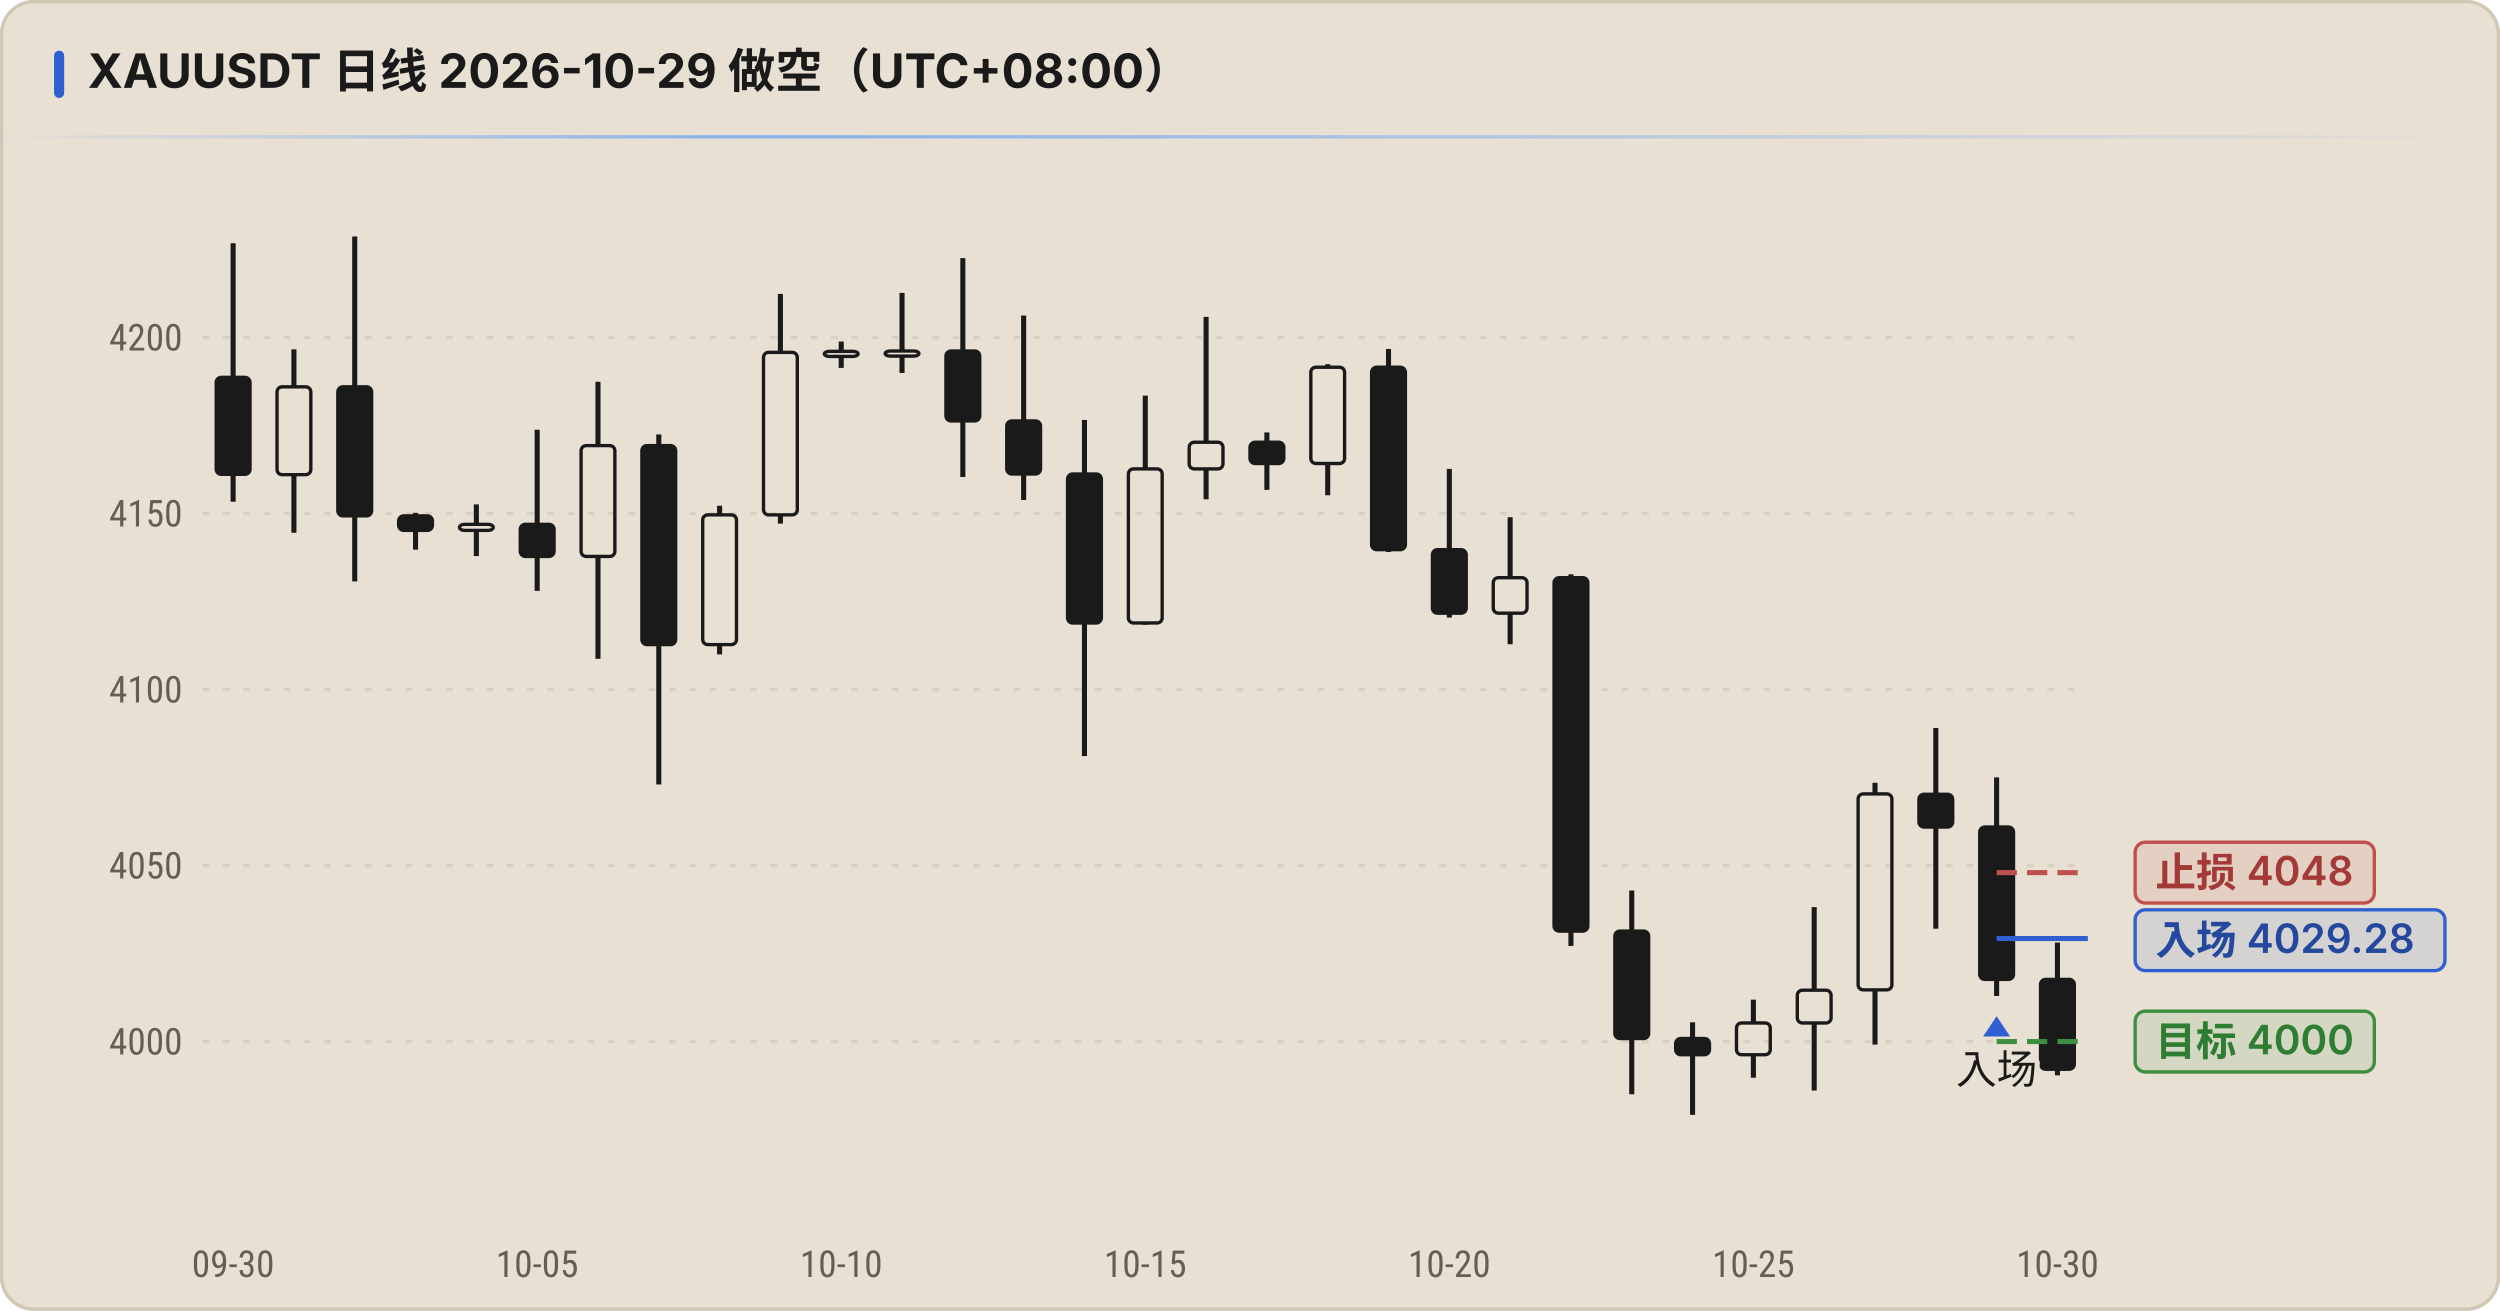
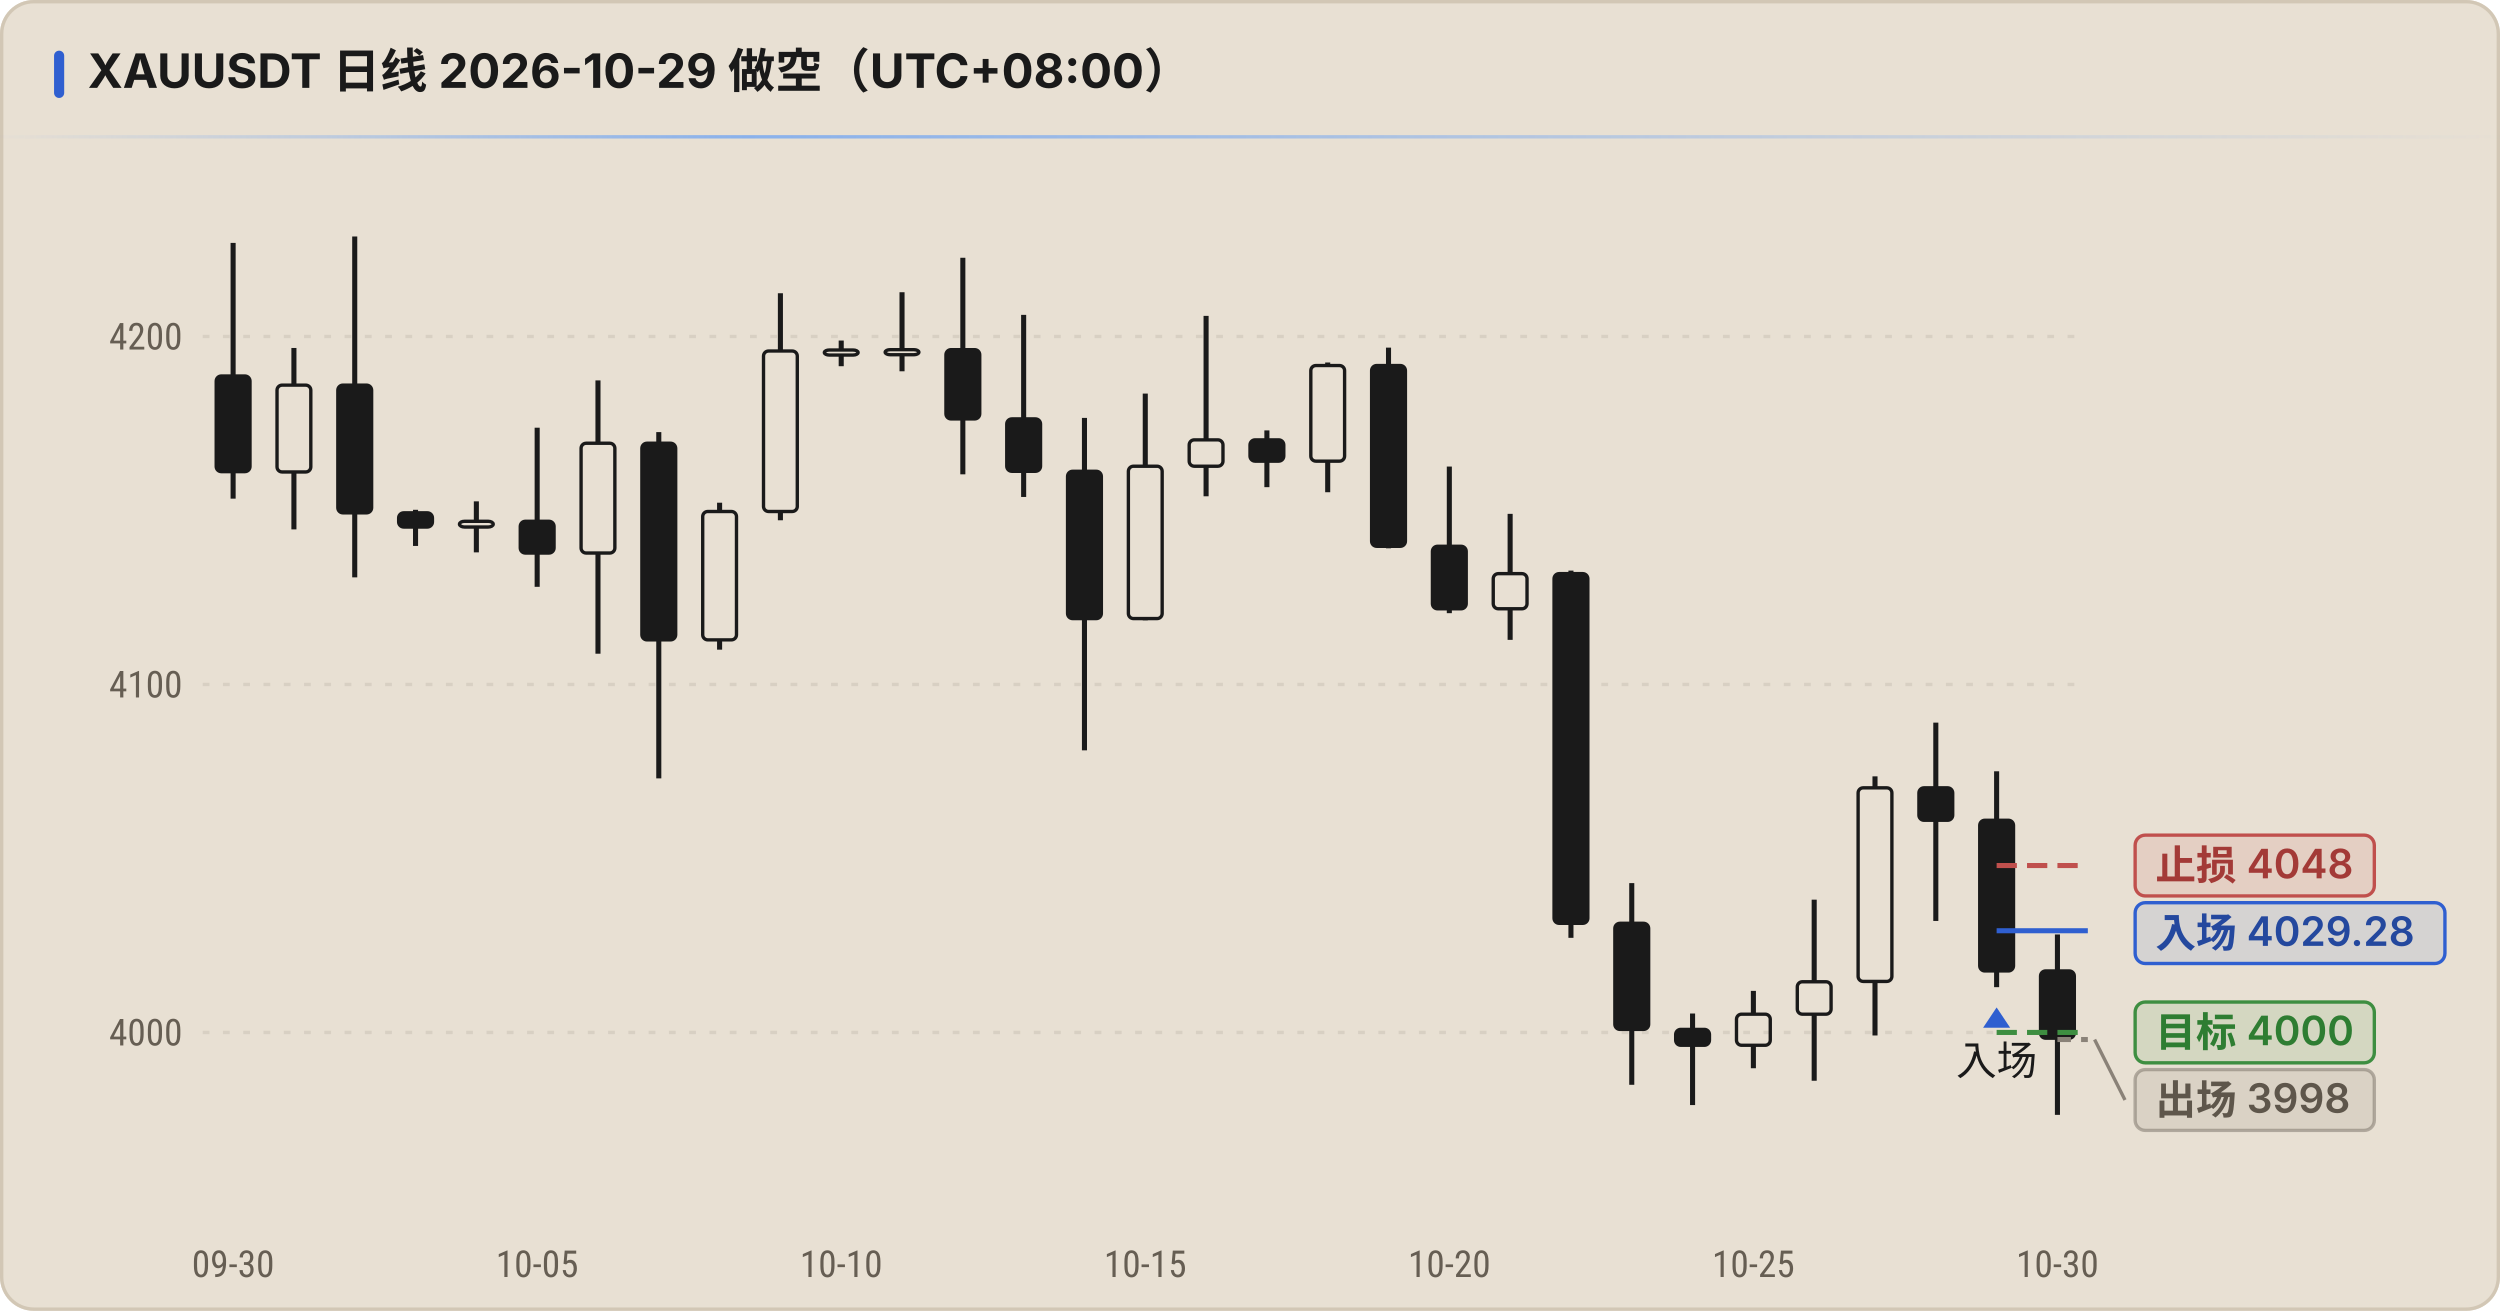
<svg xmlns="http://www.w3.org/2000/svg" width="740" height="388" viewBox="0 0 740 388" role="img" aria-label="XAUUSDT 日线  2026-10-29 做空（UTC+08:00）">
  <style>
  .bg { fill: url(#bg); }
  .bg-grid { stroke: none; }
  .frame { fill: none; stroke: #d2c7b5; }
  .title-mark { fill: #2f5fd0; }
  .title { fill: #1a1a1a; font-weight: 650; font-size: 14px; }
  text { font-family: -apple-system, BlinkMacSystemFont, 'PingFang SC', 'Microsoft YaHei', sans-serif; font-size: 12px; fill: #1a1a1a; paint-order: stroke; stroke: #e8e0d3; stroke-width: 3px; stroke-linejoin: round; }
  .muted { fill: #5e564b; }
  .wick { stroke-width: 1.5; }
  .up { fill: none; stroke: #1a1a1a; }
  .down { fill: #1a1a1a; stroke: #1a1a1a; }
  .z-bull { fill: rgba(62, 142, 65, 0.24); stroke: none; }
  .z-bear { fill: rgba(192, 80, 77, 0.24); stroke: none; }
  .z-neutral { fill: rgba(94, 86, 75, 0.08); stroke: rgba(94, 86, 75, 0.3); stroke-dasharray: 2 3; }
  .z-accent { fill: rgba(212, 160, 60, 0.24); stroke: none; }
  .l-neutral { stroke: #8a8278; stroke-dasharray: 4 3; }
  .l-stop { stroke: #c0504d; stroke-dasharray: 6 3; }
  .l-target { stroke: #3e8e41; stroke-dasharray: 6 3; }
  .l-entry { stroke: #2f5fd0; }
+   .l-poc { stroke: #7b3fa0; }
  .bracket { stroke: #8a8278; fill: none; }
  .grid { stroke: rgba(94, 86, 75, 0.12); stroke-dasharray: 2 4; }
  .tick { font-family: 'DIN Alternate', 'Bahnschrift', 'Roboto Condensed', sans-serif; font-size: 11px; fill: #665e53; stroke: none; }
  .arrow { fill: #2f5fd0; stroke: none; }
  .tag rect { stroke-width: 1; }
  .tag text { stroke: none; font-weight: 600; }
  .t-neutral rect { fill: rgba(94, 86, 75, 0.1); stroke: rgba(94, 86, 75, 0.4); }
  .t-neutral text { fill: #5e564b; }
  .t-stop rect, .t-bear rect { fill: rgba(192, 80, 77, 0.12); stroke: #c0504d; }
  .t-stop text, .t-bear text { fill: #a33a37; }
  .t-target rect, .t-bull rect { fill: rgba(62, 142, 65, 0.12); stroke: #3e8e41; }
  .t-target text, .t-bull text { fill: #2e7d32; }
  .t-entry rect, .t-accent rect { fill: rgba(47, 95, 208, 0.1); stroke: #2f5fd0; }
  .t-entry text, .t-accent text { fill: #24489e; }
  .t-key rect { fill: rgba(212, 160, 60, 0.14); stroke: #d4a03c; }
  .t-key text { fill: #8a5a0e; }
+   .t-poc rect { fill: rgba(123, 63, 160, 0.1); stroke: #7b3fa0; }
+   .t-poc text { fill: #5e2d7d; }
  @media (prefers-color-scheme: dark) {
    .bg-grid { stroke: rgba(110, 160, 230, 0.06); }
    .frame { stroke: #1c2839; }
    .title-mark { fill: #6c9cff; }
    .title, text { fill: #e3eaf4; }
    text { stroke: #0a111d; }
    .muted { fill: #a0b0c5; }
    .up { fill: none; stroke: #c5d0de; }
    .down { fill: #8a96a8; stroke: #8a96a8; }
    .z-bull { fill: rgba(92, 191, 96, 0.24); }
    .z-bear { fill: rgba(242, 85, 95, 0.24); }
    .z-neutral { fill: rgba(160, 176, 197, 0.08); stroke: rgba(160, 176, 197, 0.25); }
    .z-accent { fill: rgba(224, 180, 90, 0.24); }
    .l-neutral, .bracket { stroke: #8293ab; }
    .l-stop { stroke: #f2555f; }
    .l-target { stroke: #5cbf60; }
    .l-entry { stroke: #6c9cff; }
+     .l-poc { stroke: #b58ce8; }
    .grid { stroke: #182334; }
    .tick { fill: #70829b; }
    .arrow { fill: #6c9cff; }
    .t-neutral rect { fill: rgba(160, 176, 197, 0.1); stroke: rgba(160, 176, 197, 0.45); }
    .t-neutral text { fill: #c5d0de; }
    .t-stop rect, .t-bear rect { fill: rgba(242, 85, 95, 0.16); stroke: #f2555f; }
    .t-stop text, .t-bear text { fill: #ff8f98; }
    .t-target rect, .t-bull rect { fill: rgba(92, 191, 96, 0.16); stroke: #5cbf60; }
    .t-target text, .t-bull text { fill: #9fe0a2; }
    .t-entry rect, .t-accent rect { fill: rgba(108, 156, 255, 0.16); stroke: #6c9cff; }
    .t-entry text, .t-accent text { fill: #b3ccff; }
    .t-key rect { fill: rgba(224, 180, 90, 0.16); stroke: #e0b45a; }
    .t-key text { fill: #ffd38a; }
+     .t-poc rect { fill: rgba(181, 140, 232, 0.16); stroke: #b58ce8; }
+     .t-poc text { fill: #dcc6ff; }
  }
</style>
  <defs>
    <linearGradient id="bg" x1="0" y1="0" x2="0" y2="1">
      <stop offset="0" stop-color="#e8e0d3" />
      <stop offset="1" stop-color="#e8e0d3" />
    </linearGradient>
    <linearGradient id="edge" x1="0" y1="0" x2="1" y2="0">
      <stop offset="0" stop-color="#3d8bff" stop-opacity="0" />
      <stop offset="0.3" stop-color="#3d8bff" stop-opacity="0.55" />
      <stop offset="1" stop-color="#3d8bff" stop-opacity="0" />
    </linearGradient>
    <pattern id="paper" width="24" height="24" patternUnits="userSpaceOnUse">
      <path class="bg-grid" d="M24 0H0V24" fill="none" />
    </pattern>
    <filter id="glow" x="-50%" y="-10%" width="200%" height="120%">
      <feGaussianBlur stdDeviation="2.2" result="b" />
      <feMerge>
        <feMergeNode in="b" />
        <feMergeNode in="SourceGraphic" />
      </feMerge>
    </filter>
    <style>@media (prefers-color-scheme: dark) { #bg stop:first-child { stop-color: #0f1828; } #bg stop:last-child { stop-color: #070c16; } }</style>
  </defs>
  <rect class="bg" width="740" height="388" rx="10" />
  <rect width="740" height="388" rx="10" fill="url(#paper)" />
  <rect class="frame" x="0.5" y="0.5" width="739" height="387" rx="9.5" />
  <rect fill="url(#edge)" x="0" y="40" width="740" height="1" />
  <rect class="title-mark" x="16" y="15" width="3" height="14" rx="1.5" />
  <text class="title" x="26" y="26">XAUUSDT 日线  2026-10-29 做空（UTC+08:00）</text>
-   <line class="grid" x1="60" x2="618" y1="308.3" y2="308.3" />
-   <text class="tick" x="54" y="308.3" dy="0.35em" text-anchor="end">4000</text>
-   <line class="grid" x1="60" x2="618" y1="256.2" y2="256.2" />
-   <text class="tick" x="54" y="256.2" dy="0.35em" text-anchor="end">4050</text>
-   <line class="grid" x1="60" x2="618" y1="204.1" y2="204.1" />
-   <text class="tick" x="54" y="204.1" dy="0.35em" text-anchor="end">4100</text>
-   <line class="grid" x1="60" x2="618" y1="152" y2="152" />
-   <text class="tick" x="54" y="152" dy="0.35em" text-anchor="end">4150</text>
-   <line class="grid" x1="60" x2="618" y1="99.9" y2="99.9" />
-   <text class="tick" x="54" y="99.9" dy="0.35em" text-anchor="end">4200</text>
+   <line class="grid" x1="60" x2="618" y1="305.6" y2="305.6" />
+   <text class="tick" x="54" y="305.6" dy="0.35em" text-anchor="end">4000</text>
+   <line class="grid" x1="60" x2="618" y1="202.6" y2="202.6" />
+   <text class="tick" x="54" y="202.6" dy="0.35em" text-anchor="end">4100</text>
+   <line class="grid" x1="60" x2="618" y1="99.6" y2="99.6" />
+   <text class="tick" x="54" y="99.6" dy="0.35em" text-anchor="end">4200</text>
  <text class="tick" x="69" y="378" text-anchor="middle">09-30</text>
  <text class="tick" x="159" y="378" text-anchor="middle">10-05</text>
  <text class="tick" x="249" y="378" text-anchor="middle">10-10</text>
  <text class="tick" x="339" y="378" text-anchor="middle">10-15</text>
  <text class="tick" x="429" y="378" text-anchor="middle">10-20</text>
  <text class="tick" x="519" y="378" text-anchor="middle">10-25</text>
  <text class="tick" x="609" y="378" text-anchor="middle">10-30</text>
  <g class="candles">
-     <line class="wick down" x1="69" x2="69" y1="72" y2="111.7" />
-     <line class="wick down" x1="69" x2="69" y1="140.4" y2="148.5" />
-     <rect class="down" x="64" y="111.7" width="10" height="28.7" rx="1.5" />
-     <line class="wick up" x1="87" x2="87" y1="103.4" y2="114.5" />
-     <line class="wick up" x1="87" x2="87" y1="140.5" y2="157.7" />
-     <rect class="up" x="82" y="114.5" width="10" height="26" rx="1.5" />
-     <line class="wick down" x1="105" x2="105" y1="70" y2="114.5" />
-     <line class="wick down" x1="105" x2="105" y1="152.7" y2="172.1" />
-     <rect class="down" x="100" y="114.5" width="10" height="38.2" rx="1.5" />
-     <line class="wick down" x1="123" x2="123" y1="151.8" y2="152.7" />
-     <line class="wick down" x1="123" x2="123" y1="157" y2="162.7" />
-     <rect class="down" x="118" y="152.7" width="10" height="4.3" rx="1.5" />
-     <line class="wick up" x1="141" x2="141" y1="149.3" y2="155.2" />
-     <line class="wick up" x1="141" x2="141" y1="157" y2="164.6" />
-     <rect class="up" x="136" y="155.2" width="10" height="1.8" rx="1.5" />
-     <line class="wick down" x1="159" x2="159" y1="127.2" y2="155.2" />
-     <line class="wick down" x1="159" x2="159" y1="164.7" y2="174.9" />
-     <rect class="down" x="154" y="155.2" width="10" height="9.5" rx="1.5" />
-     <line class="wick up" x1="177" x2="177" y1="113" y2="131.9" />
-     <line class="wick up" x1="177" x2="177" y1="164.7" y2="195" />
-     <rect class="up" x="172" y="131.9" width="10" height="32.8" rx="1.5" />
-     <line class="wick down" x1="195" x2="195" y1="128.6" y2="131.9" />
-     <line class="wick down" x1="195" x2="195" y1="190.8" y2="232.2" />
-     <rect class="down" x="190" y="131.9" width="10" height="58.9" rx="1.5" />
-     <line class="wick up" x1="213" x2="213" y1="149.7" y2="152.4" />
-     <line class="wick up" x1="213" x2="213" y1="190.8" y2="193.7" />
-     <rect class="up" x="208" y="152.4" width="10" height="38.4" rx="1.5" />
-     <line class="wick up" x1="231" x2="231" y1="87" y2="104.3" />
-     <line class="wick up" x1="231" x2="231" y1="152.4" y2="155" />
-     <rect class="up" x="226" y="104.3" width="10" height="48.1" rx="1.5" />
-     <line class="wick up" x1="249" x2="249" y1="101.1" y2="104" />
-     <line class="wick up" x1="249" x2="249" y1="105.5" y2="108.9" />
-     <rect class="up" x="244" y="104" width="10" height="1.5" rx="1.5" />
-     <line class="wick up" x1="267" x2="267" y1="86.7" y2="103.9" />
-     <line class="wick up" x1="267" x2="267" y1="105.4" y2="110.4" />
-     <rect class="up" x="262" y="103.9" width="10" height="1.5" rx="1.5" />
-     <line class="wick down" x1="285" x2="285" y1="76.4" y2="103.9" />
-     <line class="wick down" x1="285" x2="285" y1="124.6" y2="141.2" />
-     <rect class="down" x="280" y="103.9" width="10" height="20.7" rx="1.5" />
-     <line class="wick down" x1="303" x2="303" y1="93.4" y2="124.6" />
-     <line class="wick down" x1="303" x2="303" y1="140.3" y2="148" />
-     <rect class="down" x="298" y="124.6" width="10" height="15.7" rx="1.5" />
-     <line class="wick down" x1="321" x2="321" y1="124.3" y2="140.3" />
-     <line class="wick down" x1="321" x2="321" y1="184.4" y2="223.8" />
-     <rect class="down" x="316" y="140.3" width="10" height="44.1" rx="1.5" />
-     <line class="wick up" x1="339" x2="339" y1="117.1" y2="138.8" />
-     <line class="wick up" x1="339" x2="339" y1="184.4" y2="184.9" />
-     <rect class="up" x="334" y="138.8" width="10" height="45.6" rx="1.5" />
-     <line class="wick up" x1="357" x2="357" y1="93.8" y2="130.9" />
-     <line class="wick up" x1="357" x2="357" y1="138.8" y2="147.8" />
-     <rect class="up" x="352" y="130.9" width="10" height="7.9" rx="1.5" />
-     <line class="wick down" x1="375" x2="375" y1="128" y2="130.9" />
-     <line class="wick down" x1="375" x2="375" y1="137.2" y2="145" />
-     <rect class="down" x="370" y="130.9" width="10" height="6.3" rx="1.5" />
-     <line class="wick up" x1="393" x2="393" y1="107.8" y2="108.7" />
-     <line class="wick up" x1="393" x2="393" y1="137.2" y2="146.6" />
-     <rect class="up" x="388" y="108.7" width="10" height="28.5" rx="1.5" />
-     <line class="wick down" x1="411" x2="411" y1="103.3" y2="108.7" />
-     <line class="wick down" x1="411" x2="411" y1="162.7" y2="163.4" />
-     <rect class="down" x="406" y="108.7" width="10" height="54" rx="1.5" />
-     <line class="wick down" x1="429" x2="429" y1="138.8" y2="162.7" />
-     <line class="wick down" x1="429" x2="429" y1="181.5" y2="182.8" />
-     <rect class="down" x="424" y="162.7" width="10" height="18.8" rx="1.5" />
-     <line class="wick up" x1="447" x2="447" y1="153.1" y2="171" />
-     <line class="wick up" x1="447" x2="447" y1="181.5" y2="190.7" />
-     <rect class="up" x="442" y="171" width="10" height="10.5" rx="1.5" />
-     <line class="wick down" x1="465" x2="465" y1="170" y2="171" />
-     <line class="wick down" x1="465" x2="465" y1="275.6" y2="280" />
-     <rect class="down" x="460" y="171" width="10" height="104.6" rx="1.5" />
-     <line class="wick down" x1="483" x2="483" y1="263.6" y2="275.6" />
-     <line class="wick down" x1="483" x2="483" y1="307.4" y2="323.9" />
-     <rect class="down" x="478" y="275.6" width="10" height="31.8" rx="1.5" />
-     <line class="wick down" x1="501" x2="501" y1="302.6" y2="307.4" />
-     <line class="wick down" x1="501" x2="501" y1="312.2" y2="330" />
-     <rect class="down" x="496" y="307.4" width="10" height="4.8" rx="1.5" />
-     <line class="wick up" x1="519" x2="519" y1="295.9" y2="302.8" />
-     <line class="wick up" x1="519" x2="519" y1="312.2" y2="319" />
-     <rect class="up" x="514" y="302.8" width="10" height="9.4" rx="1.5" />
-     <line class="wick up" x1="537" x2="537" y1="268.5" y2="293.1" />
-     <line class="wick up" x1="537" x2="537" y1="302.8" y2="322.8" />
-     <rect class="up" x="532" y="293.1" width="10" height="9.7" rx="1.5" />
-     <line class="wick up" x1="555" x2="555" y1="231.7" y2="235" />
-     <line class="wick up" x1="555" x2="555" y1="293" y2="309.2" />
-     <rect class="up" x="550" y="235" width="10" height="58" rx="1.5" />
-     <line class="wick down" x1="573" x2="573" y1="215.5" y2="235.1" />
-     <line class="wick down" x1="573" x2="573" y1="244.8" y2="274.9" />
-     <rect class="down" x="568" y="235.1" width="10" height="9.7" rx="1.5" />
-     <line class="wick down" x1="591" x2="591" y1="230.1" y2="244.8" />
-     <line class="wick down" x1="591" x2="591" y1="289.9" y2="294.8" />
-     <rect class="down" x="586" y="244.8" width="10" height="45.1" rx="1.5" />
-     <line class="wick down" x1="609" x2="609" y1="279" y2="289.9" />
-     <line class="wick down" x1="609" x2="609" y1="316.5" y2="318.3" />
-     <rect class="down" x="604" y="289.9" width="10" height="26.6" rx="1.5" />
-   </g>
-   <line class="l-target" x1="591" x2="618" y1="308.3" y2="308.3" stroke-width="1.5" />
-   <line class="l-stop" x1="591" x2="618" y1="258.3" y2="258.3" stroke-width="1.5" />
-   <line class="l-entry" x1="591" x2="618" y1="277.8" y2="277.8" stroke-width="1.5" />
+     <line class="wick down" x1="69" x2="69" y1="71.9" y2="111.3" />
+     <line class="wick down" x1="69" x2="69" y1="139.6" y2="147.6" />
+     <rect class="down" x="64" y="111.3" width="10" height="28.3" rx="1.5" />
+     <line class="wick up" x1="87" x2="87" y1="103" y2="114" />
+     <line class="wick up" x1="87" x2="87" y1="139.7" y2="156.7" />
+     <rect class="up" x="82" y="114" width="10" height="25.7" rx="1.5" />
+     <line class="wick down" x1="105" x2="105" y1="70" y2="114" />
+     <line class="wick down" x1="105" x2="105" y1="151.8" y2="170.9" />
+     <rect class="down" x="100" y="114" width="10" height="37.8" rx="1.5" />
+     <line class="wick down" x1="123" x2="123" y1="150.9" y2="151.8" />
+     <line class="wick down" x1="123" x2="123" y1="156" y2="161.6" />
+     <rect class="down" x="118" y="151.8" width="10" height="4.2" rx="1.5" />
+     <line class="wick up" x1="141" x2="141" y1="148.4" y2="154.3" />
+     <line class="wick up" x1="141" x2="141" y1="156" y2="163.5" />
+     <rect class="up" x="136" y="154.3" width="10" height="1.7" rx="1.5" />
+     <line class="wick down" x1="159" x2="159" y1="126.6" y2="154.3" />
+     <line class="wick down" x1="159" x2="159" y1="163.7" y2="173.7" />
+     <rect class="down" x="154" y="154.3" width="10" height="9.4" rx="1.5" />
+     <line class="wick up" x1="177" x2="177" y1="112.6" y2="131.2" />
+     <line class="wick up" x1="177" x2="177" y1="163.7" y2="193.5" />
+     <rect class="up" x="172" y="131.2" width="10" height="32.5" rx="1.5" />
+     <line class="wick down" x1="195" x2="195" y1="127.9" y2="131.2" />
+     <line class="wick down" x1="195" x2="195" y1="189.4" y2="230.4" />
+     <rect class="down" x="190" y="131.2" width="10" height="58.2" rx="1.5" />
+     <line class="wick up" x1="213" x2="213" y1="148.8" y2="151.4" />
+     <line class="wick up" x1="213" x2="213" y1="189.4" y2="192.3" />
+     <rect class="up" x="208" y="151.4" width="10" height="38" rx="1.5" />
+     <line class="wick up" x1="231" x2="231" y1="86.8" y2="103.9" />
+     <line class="wick up" x1="231" x2="231" y1="151.4" y2="154" />
+     <rect class="up" x="226" y="103.9" width="10" height="47.5" rx="1.5" />
+     <line class="wick up" x1="249" x2="249" y1="100.8" y2="103.6" />
+     <line class="wick up" x1="249" x2="249" y1="105.1" y2="108.4" />
+     <rect class="up" x="244" y="103.6" width="10" height="1.5" rx="1.5" />
+     <line class="wick up" x1="267" x2="267" y1="86.5" y2="103.5" />
+     <line class="wick up" x1="267" x2="267" y1="105" y2="109.9" />
+     <rect class="up" x="262" y="103.5" width="10" height="1.5" rx="1.5" />
+     <line class="wick down" x1="285" x2="285" y1="76.3" y2="103.5" />
+     <line class="wick down" x1="285" x2="285" y1="124" y2="140.4" />
+     <rect class="down" x="280" y="103.5" width="10" height="20.5" rx="1.5" />
+     <line class="wick down" x1="303" x2="303" y1="93.2" y2="124" />
+     <line class="wick down" x1="303" x2="303" y1="139.5" y2="147.1" />
+     <rect class="down" x="298" y="124" width="10" height="15.5" rx="1.5" />
+     <line class="wick down" x1="321" x2="321" y1="123.7" y2="139.5" />
+     <line class="wick down" x1="321" x2="321" y1="183.1" y2="222.1" />
+     <rect class="down" x="316" y="139.5" width="10" height="43.6" rx="1.5" />
+     <line class="wick up" x1="339" x2="339" y1="116.5" y2="138" />
+     <line class="wick up" x1="339" x2="339" y1="183.1" y2="183.6" />
+     <rect class="up" x="334" y="138" width="10" height="45.1" rx="1.5" />
+     <line class="wick up" x1="357" x2="357" y1="93.5" y2="130.2" />
+     <line class="wick up" x1="357" x2="357" y1="138" y2="146.9" />
+     <rect class="up" x="352" y="130.2" width="10" height="7.8" rx="1.5" />
+     <line class="wick down" x1="375" x2="375" y1="127.4" y2="130.2" />
+     <line class="wick down" x1="375" x2="375" y1="136.5" y2="144.2" />
+     <rect class="down" x="370" y="130.2" width="10" height="6.3" rx="1.5" />
+     <line class="wick up" x1="393" x2="393" y1="107.3" y2="108.2" />
+     <line class="wick up" x1="393" x2="393" y1="136.5" y2="145.7" />
+     <rect class="up" x="388" y="108.2" width="10" height="28.3" rx="1.5" />
+     <line class="wick down" x1="411" x2="411" y1="102.9" y2="108.2" />
+     <line class="wick down" x1="411" x2="411" y1="161.7" y2="162.3" />
+     <rect class="down" x="406" y="108.2" width="10" height="53.5" rx="1.5" />
+     <line class="wick down" x1="429" x2="429" y1="138.1" y2="161.7" />
+     <line class="wick down" x1="429" x2="429" y1="180.2" y2="181.5" />
+     <rect class="down" x="424" y="161.7" width="10" height="18.5" rx="1.5" />
+     <line class="wick up" x1="447" x2="447" y1="152.1" y2="169.8" />
+     <line class="wick up" x1="447" x2="447" y1="180.2" y2="189.4" />
+     <rect class="up" x="442" y="169.8" width="10" height="10.4" rx="1.5" />
+     <line class="wick down" x1="465" x2="465" y1="168.9" y2="169.8" />
+     <line class="wick down" x1="465" x2="465" y1="273.3" y2="277.6" />
+     <rect class="down" x="460" y="169.8" width="10" height="103.5" rx="1.5" />
+     <line class="wick down" x1="483" x2="483" y1="261.4" y2="273.3" />
+     <line class="wick down" x1="483" x2="483" y1="304.7" y2="321.1" />
+     <rect class="down" x="478" y="273.3" width="10" height="31.4" rx="1.5" />
+     <line class="wick down" x1="501" x2="501" y1="300" y2="304.7" />
+     <line class="wick down" x1="501" x2="501" y1="309.4" y2="327.1" />
+     <rect class="down" x="496" y="304.7" width="10" height="4.7" rx="1.5" />
+     <line class="wick up" x1="519" x2="519" y1="293.3" y2="300.2" />
+     <line class="wick up" x1="519" x2="519" y1="309.4" y2="316.2" />
+     <rect class="up" x="514" y="300.2" width="10" height="9.2" rx="1.5" />
+     <line class="wick up" x1="537" x2="537" y1="266.3" y2="290.6" />
+     <line class="wick up" x1="537" x2="537" y1="300.2" y2="319.9" />
+     <rect class="up" x="532" y="290.6" width="10" height="9.6" rx="1.5" />
+     <line class="wick up" x1="555" x2="555" y1="229.8" y2="233.2" />
+     <line class="wick up" x1="555" x2="555" y1="290.5" y2="306.5" />
+     <rect class="up" x="550" y="233.2" width="10" height="57.3" rx="1.5" />
+     <line class="wick down" x1="573" x2="573" y1="213.9" y2="233.2" />
+     <line class="wick down" x1="573" x2="573" y1="242.8" y2="272.6" />
+     <rect class="down" x="568" y="233.2" width="10" height="9.6" rx="1.5" />
+     <line class="wick down" x1="591" x2="591" y1="228.3" y2="242.8" />
+     <line class="wick down" x1="591" x2="591" y1="287.4" y2="292.2" />
+     <rect class="down" x="586" y="242.8" width="10" height="44.6" rx="1.5" />
+     <line class="wick down" x1="609" x2="609" y1="276.6" y2="287.4" />
+     <line class="wick down" x1="609" x2="609" y1="307.3" y2="330" />
+     <rect class="down" x="604" y="287.4" width="10" height="19.9" rx="1.5" />
+   </g>
+   <line class="l-target" x1="591" x2="618" y1="305.6" y2="305.6" stroke-width="1.5" />
+   <line class="l-stop" x1="591" x2="618" y1="256.2" y2="256.2" stroke-width="1.5" />
+   <line class="l-entry" x1="591" x2="618" y1="275.5" y2="275.5" stroke-width="1.5" />
+   <line class="l-neutral" x1="609" x2="618" y1="307.7" y2="307.7" stroke-width="1.5" />
  <g class="tag t-target">
-     <rect x="632" y="299.3" width="70.8" height="18" rx="3" />
-     <text x="638" y="308.3" dy="0.35em">目标 4000</text>
+     <rect x="632" y="296.6" width="70.8" height="18" rx="3" />
+     <text x="638" y="305.6" dy="0.35em">目标 4000</text>
  </g>
  <g class="tag t-stop">
-     <rect x="632" y="249.3" width="70.8" height="18" rx="3" />
-     <text x="638" y="258.3" dy="0.35em">止损 4048</text>
+     <rect x="632" y="247.2" width="70.8" height="18" rx="3" />
+     <text x="638" y="256.2" dy="0.35em">止损 4048</text>
  </g>
  <g class="tag t-entry">
-     <rect x="632" y="269.3" width="91.7" height="18" rx="3" />
-     <text x="638" y="278.3" dy="0.35em">入场 4029.28</text>
-   </g>
-   <path class="arrow" d="M591,300.8 l-4,6 h8 z" />
-   <text x="591" y="320.8" text-anchor="middle">入场</text>
+     <rect x="632" y="267.2" width="91.7" height="18" rx="3" />
+     <text x="638" y="276.2" dy="0.35em">入场 4029.28</text>
+   </g>
+   <path class="bracket" d="M620,307.7 L629,325.6" />
+   <g class="tag t-neutral">
+     <rect x="632" y="316.6" width="70.8" height="18" rx="3" />
+     <text x="638" y="325.6" dy="0.35em">出场 3998</text>
+   </g>
+   <path class="arrow" d="M591,298.2 l-4,6 h8 z" />
+   <text x="591" y="318.2" text-anchor="middle">入场</text>
</svg>
